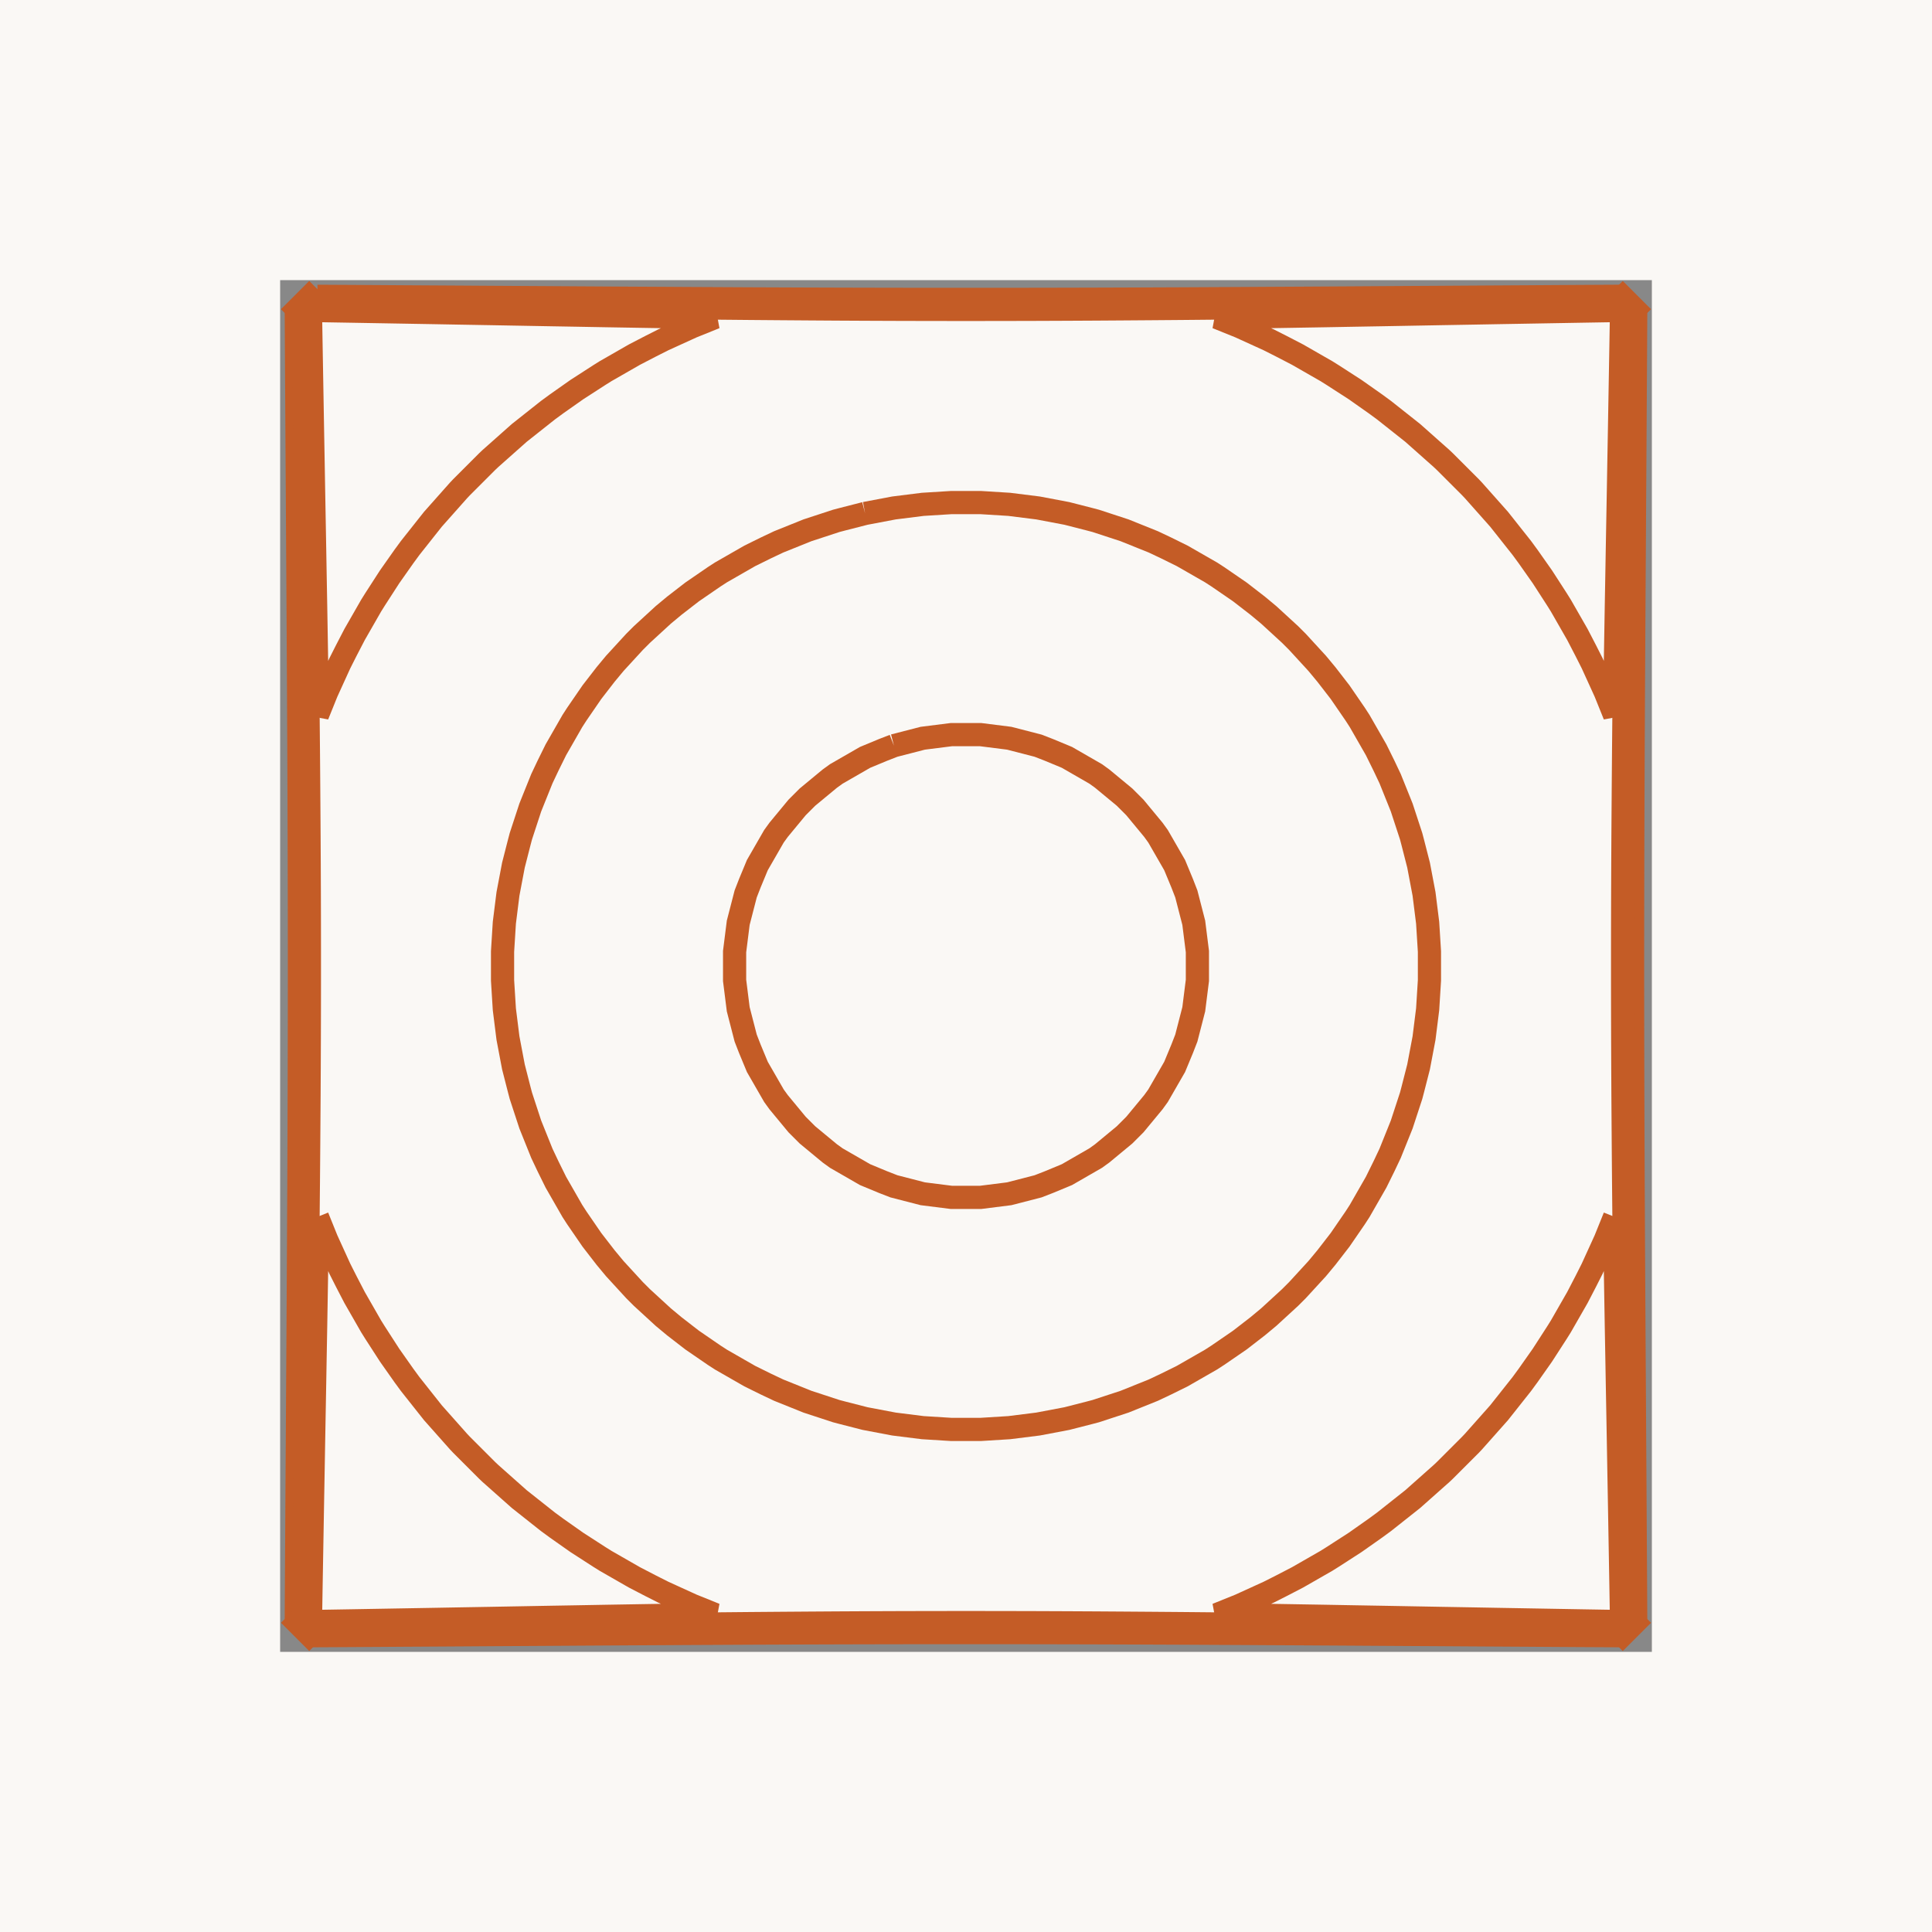
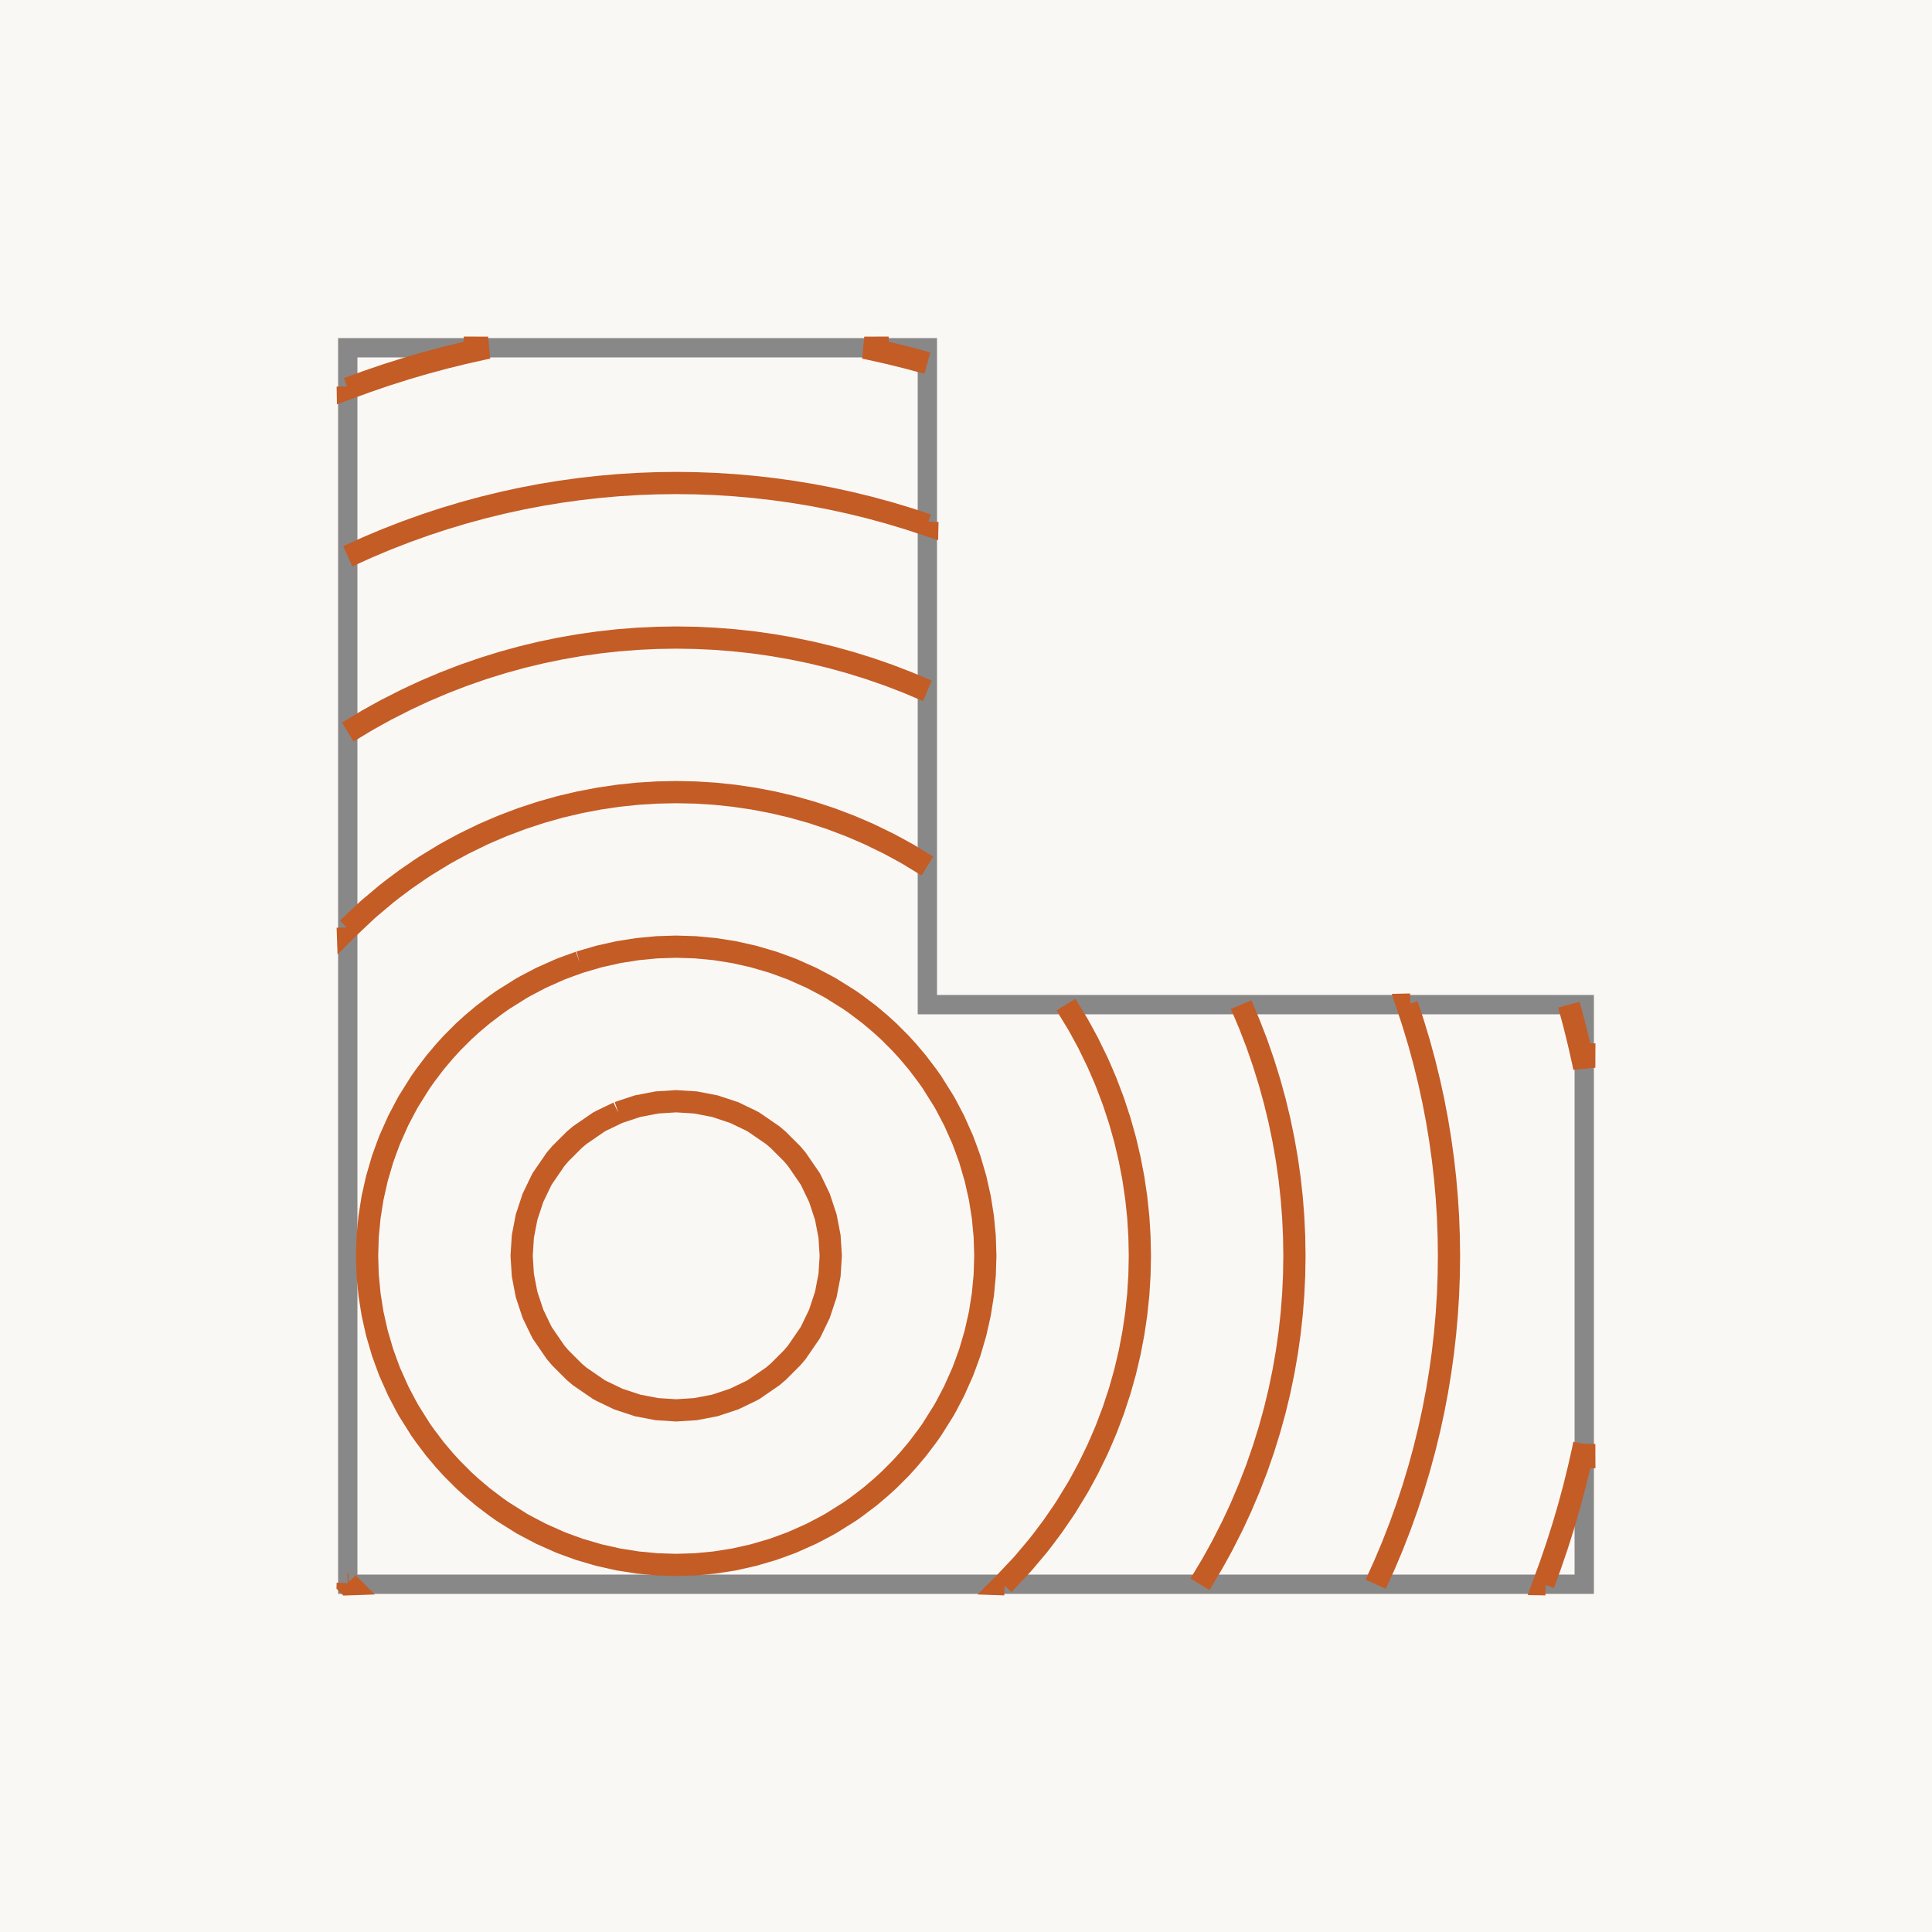
<svg xmlns="http://www.w3.org/2000/svg" viewBox="0 0 100 100" fill="none">
  <rect x="0" y="0" width="100%" height="100%" fill="#faf8f5" />
-   <path d="M 15 15 L 85 15 L 85 85 L 15 85 Z" stroke="#888" stroke-width="1" fill="none" />
-   <path d="M 16.429 14.967 L 14.967 16.429" stroke="#c45c26" stroke-width="1.2" fill="none" />
-   <path d="M 14.967 83.571 L 16.429 85.033" stroke="#c45c26" stroke-width="1.2" fill="none" />
-   <path d="M 83.571 85.033 L 85.033 83.571" stroke="#c45c26" stroke-width="1.2" fill="none" />
-   <path d="M 85.033 16.429 L 83.571 14.967" stroke="#c45c26" stroke-width="1.2" fill="none" />
-   <path d="M 16.429 15.337 L 15.337 16.429 L 15.345 17.921 L 15.354 19.413 L 15.364 20.905 L 15.373 22.397 L 15.382 23.889 L 15.392 25.381 L 15.401 26.873 L 15.41 28.365 L 15.42 29.857 L 15.429 31.349 L 15.438 32.841 L 15.446 34.333 L 15.455 35.825 L 15.462 37.317 L 15.47 38.81 L 15.476 40.302 L 15.482 41.794 L 15.487 43.286 L 15.491 44.778 L 15.494 46.27 L 15.496 47.762 L 15.497 49.254 L 15.497 50.746 L 15.496 52.238 L 15.494 53.73 L 15.491 55.222 L 15.487 56.714 L 15.482 58.206 L 15.476 59.698 L 15.47 61.19 L 15.462 62.683 L 15.455 64.175 L 15.446 65.667 L 15.438 67.159 L 15.429 68.651 L 15.42 70.143 L 15.41 71.635 L 15.401 73.127 L 15.392 74.619 L 15.382 76.111 L 15.373 77.603 L 15.364 79.095 L 15.354 80.587 L 15.345 82.079 L 15.337 83.571 L 16.429 84.663 L 17.921 84.655 L 19.413 84.646 L 20.905 84.636 L 22.397 84.627 L 23.889 84.618 L 25.381 84.608 L 26.873 84.599 L 28.365 84.59 L 29.857 84.58 L 31.349 84.571 L 32.841 84.562 L 34.333 84.554 L 35.825 84.545 L 37.317 84.538 L 38.81 84.53 L 40.302 84.524 L 41.794 84.518 L 43.286 84.513 L 44.778 84.509 L 46.27 84.506 L 47.762 84.504 L 49.254 84.503 L 50.746 84.503 L 52.238 84.504 L 53.73 84.506 L 55.222 84.509 L 56.714 84.513 L 58.206 84.518 L 59.698 84.524 L 61.19 84.53 L 62.683 84.538 L 64.175 84.545 L 65.667 84.554 L 67.159 84.562 L 68.651 84.571 L 70.143 84.58 L 71.635 84.59 L 73.127 84.599 L 74.619 84.608 L 76.111 84.618 L 77.603 84.627 L 79.095 84.636 L 80.587 84.646 L 82.079 84.655 L 83.571 84.663 L 84.663 83.571 L 84.655 82.079 L 84.646 80.587 L 84.636 79.095 L 84.627 77.603 L 84.618 76.111 L 84.608 74.619 L 84.599 73.127 L 84.59 71.635 L 84.58 70.143 L 84.571 68.651 L 84.562 67.159 L 84.554 65.667 L 84.545 64.175 L 84.538 62.683 L 84.53 61.19 L 84.524 59.698 L 84.518 58.206 L 84.513 56.714 L 84.509 55.222 L 84.506 53.73 L 84.504 52.238 L 84.503 50.746 L 84.503 49.254 L 84.504 47.762 L 84.506 46.27 L 84.509 44.778 L 84.513 43.286 L 84.518 41.794 L 84.524 40.302 L 84.53 38.81 L 84.538 37.317 L 84.545 35.825 L 84.554 34.333 L 84.562 32.841 L 84.571 31.349 L 84.58 29.857 L 84.59 28.365 L 84.599 26.873 L 84.608 25.381 L 84.618 23.889 L 84.627 22.397 L 84.636 20.905 L 84.646 19.413 L 84.655 17.921 L 84.663 16.429 L 83.571 15.337 L 82.079 15.345 L 80.587 15.354 L 79.095 15.364 L 77.603 15.373 L 76.111 15.382 L 74.619 15.392 L 73.127 15.401 L 71.635 15.41 L 70.143 15.42 L 68.651 15.429 L 67.159 15.438 L 65.667 15.446 L 64.175 15.455 L 62.683 15.462 L 61.19 15.47 L 59.698 15.476 L 58.206 15.482 L 56.714 15.487 L 55.222 15.491 L 53.73 15.494 L 52.238 15.496 L 50.746 15.497 L 49.254 15.497 L 47.762 15.496 L 46.27 15.494 L 44.778 15.491 L 43.286 15.487 L 41.794 15.482 L 40.302 15.476 L 38.81 15.47 L 37.317 15.462 L 35.825 15.455 L 34.333 15.446 L 32.841 15.438 L 31.349 15.429 L 29.857 15.42 L 28.365 15.41 L 26.873 15.401 L 25.381 15.392 L 23.889 15.382 L 22.397 15.373 L 20.905 15.364 L 19.413 15.354 L 17.921 15.345 L 16.429 15.337" stroke="#c45c26" stroke-width="1.2" fill="none" />
-   <path d="M 46.27 38.596 L 45.719 38.81 L 44.778 39.2 L 43.286 40.059 L 42.95 40.302 L 41.794 41.258 L 41.258 41.794 L 40.302 42.95 L 40.059 43.286 L 39.2 44.778 L 38.81 45.719 L 38.596 46.27 L 38.211 47.762 L 38.023 49.254 L 38.023 50.746 L 38.211 52.238 L 38.596 53.73 L 38.81 54.281 L 39.2 55.222 L 40.059 56.714 L 40.302 57.05 L 41.258 58.206 L 41.794 58.742 L 42.95 59.698 L 43.286 59.941 L 44.778 60.8 L 45.719 61.19 L 46.27 61.404 L 47.762 61.789 L 49.254 61.977 L 50.746 61.977 L 52.238 61.789 L 53.73 61.404 L 54.281 61.19 L 55.222 60.8 L 56.714 59.941 L 57.05 59.698 L 58.206 58.742 L 58.742 58.206 L 59.698 57.05 L 59.941 56.714 L 60.8 55.222 L 61.19 54.281 L 61.404 53.73 L 61.789 52.238 L 61.977 50.746 L 61.977 49.254 L 61.789 47.762 L 61.404 46.27 L 61.19 45.719 L 60.8 44.778 L 59.941 43.286 L 59.698 42.95 L 58.742 41.794 L 58.206 41.258 L 57.05 40.302 L 56.714 40.059 L 55.222 39.2 L 54.281 38.81 L 53.73 38.596 L 52.238 38.211 L 50.746 38.023 L 49.254 38.023 L 47.762 38.211 L 46.27 38.596" stroke="#c45c26" stroke-width="1.2" fill="none" />
-   <path d="M 16.429 15.706 L 15.706 16.429 L 15.723 17.921 L 15.74 19.413 L 15.758 20.905 L 15.775 22.397 L 15.793 23.889 L 15.811 25.381 L 15.83 26.873 L 15.848 28.365 L 15.866 29.857 L 15.883 31.349 L 15.9 32.841 L 15.917 34.333 L 15.933 35.825 L 15.948 37.317 L 15.962 38.81 L 15.974 40.302 L 15.985 41.794 L 15.995 43.286 L 16.003 44.778 L 16.009 46.27 L 16.013 47.762 L 16.015 49.254 L 16.015 50.746 L 16.013 52.238 L 16.009 53.73 L 16.003 55.222 L 15.995 56.714 L 15.985 58.206 L 15.974 59.698 L 15.962 61.19 L 15.948 62.683 L 15.933 64.175 L 15.917 65.667 L 15.9 67.159 L 15.883 68.651 L 15.866 70.143 L 15.848 71.635 L 15.83 73.127 L 15.811 74.619 L 15.793 76.111 L 15.775 77.603 L 15.758 79.095 L 15.74 80.587 L 15.723 82.079 L 15.706 83.571 L 16.429 84.294 L 17.921 84.277 L 19.413 84.26 L 20.905 84.242 L 22.397 84.225 L 23.889 84.207 L 25.381 84.189 L 26.873 84.17 L 28.365 84.152 L 29.857 84.134 L 31.349 84.117 L 32.841 84.1 L 34.333 84.083 L 35.825 84.067 L 37.317 84.052 L 38.81 84.038 L 40.302 84.026 L 41.794 84.015 L 43.286 84.005 L 44.778 83.997 L 46.27 83.991 L 47.762 83.987 L 49.254 83.985 L 50.746 83.985 L 52.238 83.987 L 53.73 83.991 L 55.222 83.997 L 56.714 84.005 L 58.206 84.015 L 59.698 84.026 L 61.19 84.038 L 62.683 84.052 L 64.175 84.067 L 65.667 84.083 L 67.159 84.1 L 68.651 84.117 L 70.143 84.134 L 71.635 84.152 L 73.127 84.17 L 74.619 84.189 L 76.111 84.207 L 77.603 84.225 L 79.095 84.242 L 80.587 84.26 L 82.079 84.277 L 83.571 84.294 L 84.294 83.571 L 84.277 82.079 L 84.26 80.587 L 84.242 79.095 L 84.225 77.603 L 84.207 76.111 L 84.189 74.619 L 84.17 73.127 L 84.152 71.635 L 84.134 70.143 L 84.117 68.651 L 84.1 67.159 L 84.083 65.667 L 84.067 64.175 L 84.052 62.683 L 84.038 61.19 L 84.026 59.698 L 84.015 58.206 L 84.005 56.714 L 83.997 55.222 L 83.991 53.73 L 83.987 52.238 L 83.985 50.746 L 83.985 49.254 L 83.987 47.762 L 83.991 46.27 L 83.997 44.778 L 84.005 43.286 L 84.015 41.794 L 84.026 40.302 L 84.038 38.81 L 84.052 37.317 L 84.067 35.825 L 84.083 34.333 L 84.1 32.841 L 84.117 31.349 L 84.134 29.857 L 84.152 28.365 L 84.17 26.873 L 84.189 25.381 L 84.207 23.889 L 84.225 22.397 L 84.242 20.905 L 84.26 19.413 L 84.277 17.921 L 84.294 16.429 L 83.571 15.706 L 82.079 15.723 L 80.587 15.74 L 79.095 15.758 L 77.603 15.775 L 76.111 15.793 L 74.619 15.811 L 73.127 15.83 L 71.635 15.848 L 70.143 15.866 L 68.651 15.883 L 67.159 15.9 L 65.667 15.917 L 64.175 15.933 L 62.683 15.948 L 61.19 15.962 L 59.698 15.974 L 58.206 15.985 L 56.714 15.995 L 55.222 16.003 L 53.73 16.009 L 52.238 16.013 L 50.746 16.015 L 49.254 16.015 L 47.762 16.013 L 46.27 16.009 L 44.778 16.003 L 43.286 15.995 L 41.794 15.985 L 40.302 15.974 L 38.81 15.962 L 37.317 15.948 L 35.825 15.933 L 34.333 15.917 L 32.841 15.9 L 31.349 15.883 L 29.857 15.866 L 28.365 15.848 L 26.873 15.83 L 25.381 15.811 L 23.889 15.793 L 22.397 15.775 L 20.905 15.758 L 19.413 15.74 L 17.921 15.723 L 16.429 15.706" stroke="#c45c26" stroke-width="1.2" fill="none" />
-   <path d="M 44.778 26.575 L 43.614 26.873 L 43.286 26.959 L 41.794 27.448 L 40.302 28.048 L 39.633 28.365 L 38.81 28.771 L 37.317 29.627 L 36.962 29.857 L 35.825 30.638 L 34.906 31.349 L 34.333 31.825 L 33.226 32.841 L 32.841 33.226 L 31.825 34.333 L 31.349 34.906 L 30.638 35.825 L 29.857 36.962 L 29.627 37.317 L 28.771 38.81 L 28.365 39.633 L 28.048 40.302 L 27.448 41.794 L 26.959 43.286 L 26.873 43.614 L 26.575 44.778 L 26.292 46.27 L 26.105 47.762 L 26.012 49.254 L 26.012 50.746 L 26.105 52.238 L 26.292 53.73 L 26.575 55.222 L 26.873 56.386 L 26.959 56.714 L 27.448 58.206 L 28.048 59.698 L 28.365 60.367 L 28.771 61.19 L 29.627 62.683 L 29.857 63.038 L 30.638 64.175 L 31.349 65.094 L 31.825 65.667 L 32.841 66.774 L 33.226 67.159 L 34.333 68.175 L 34.906 68.651 L 35.825 69.362 L 36.962 70.143 L 37.317 70.373 L 38.81 71.229 L 39.633 71.635 L 40.302 71.952 L 41.794 72.552 L 43.286 73.041 L 43.614 73.127 L 44.778 73.425 L 46.27 73.708 L 47.762 73.895 L 49.254 73.988 L 50.746 73.988 L 52.238 73.895 L 53.73 73.708 L 55.222 73.425 L 56.386 73.127 L 56.714 73.041 L 58.206 72.552 L 59.698 71.952 L 60.367 71.635 L 61.19 71.229 L 62.683 70.373 L 63.038 70.143 L 64.175 69.362 L 65.094 68.651 L 65.667 68.175 L 66.774 67.159 L 67.159 66.774 L 68.175 65.667 L 68.651 65.094 L 69.362 64.175 L 70.143 63.038 L 70.373 62.683 L 71.229 61.19 L 71.635 60.367 L 71.952 59.698 L 72.552 58.206 L 73.041 56.714 L 73.127 56.386 L 73.425 55.222 L 73.708 53.73 L 73.895 52.238 L 73.988 50.746 L 73.988 49.254 L 73.895 47.762 L 73.708 46.27 L 73.425 44.778 L 73.127 43.614 L 73.041 43.286 L 72.552 41.794 L 71.952 40.302 L 71.635 39.633 L 71.229 38.81 L 70.373 37.317 L 70.143 36.962 L 69.362 35.825 L 68.651 34.906 L 68.175 34.333 L 67.159 33.226 L 66.774 32.841 L 65.667 31.825 L 65.094 31.349 L 64.175 30.638 L 63.038 29.857 L 62.683 29.627 L 61.19 28.771 L 60.367 28.365 L 59.698 28.048 L 58.206 27.448 L 56.714 26.959 L 56.386 26.873 L 55.222 26.575 L 53.73 26.292 L 52.238 26.105 L 50.746 26.012 L 49.254 26.012 L 47.762 26.105 L 46.27 26.292 L 44.778 26.575" stroke="#c45c26" stroke-width="1.2" fill="none" />
-   <path d="M 16.429 16.075 L 16.075 16.429 L 16.1 17.921 L 16.126 19.413 L 16.152 20.905 L 16.178 22.397 L 16.205 23.889 L 16.231 25.381 L 16.258 26.873 L 16.285 28.365 L 16.311 29.857 L 16.338 31.349 L 16.363 32.841 L 16.388 34.333 L 16.411 35.825 L 16.429 37.014 L 16.909 35.825 L 17.589 34.333 L 17.921 33.676 L 18.354 32.841 L 19.209 31.349 L 19.413 31.023 L 20.166 29.857 L 20.905 28.807 L 21.229 28.365 L 22.397 26.89 L 22.411 26.873 L 23.736 25.381 L 23.889 25.219 L 25.219 23.889 L 25.381 23.736 L 26.873 22.411 L 26.89 22.397 L 28.365 21.229 L 28.807 20.905 L 29.857 20.166 L 31.023 19.413 L 31.349 19.209 L 32.841 18.354 L 33.676 17.921 L 34.333 17.589 L 35.825 16.909 L 37.014 16.429 L 35.825 16.411 L 34.333 16.388 L 32.841 16.363 L 31.349 16.338 L 29.857 16.311 L 28.365 16.285 L 26.873 16.258 L 25.381 16.231 L 23.889 16.205 L 22.397 16.178 L 20.905 16.152 L 19.413 16.126 L 17.921 16.1 L 16.429 16.075" stroke="#c45c26" stroke-width="1.2" fill="none" />
-   <path d="M 64.175 16.411 L 62.986 16.429 L 64.175 16.909 L 65.667 17.589 L 66.324 17.921 L 67.159 18.354 L 68.651 19.209 L 68.977 19.413 L 70.143 20.166 L 71.193 20.905 L 71.635 21.229 L 73.11 22.397 L 73.127 22.411 L 74.619 23.736 L 74.781 23.889 L 76.111 25.219 L 76.264 25.381 L 77.589 26.873 L 77.603 26.89 L 78.771 28.365 L 79.095 28.807 L 79.834 29.857 L 80.587 31.023 L 80.791 31.349 L 81.646 32.841 L 82.079 33.676 L 82.411 34.333 L 83.091 35.825 L 83.571 37.014 L 83.589 35.825 L 83.612 34.333 L 83.637 32.841 L 83.662 31.349 L 83.689 29.857 L 83.715 28.365 L 83.742 26.873 L 83.769 25.381 L 83.795 23.889 L 83.822 22.397 L 83.848 20.905 L 83.874 19.413 L 83.9 17.921 L 83.925 16.429 L 83.571 16.075 L 82.079 16.1 L 80.587 16.126 L 79.095 16.152 L 77.603 16.178 L 76.111 16.205 L 74.619 16.231 L 73.127 16.258 L 71.635 16.285 L 70.143 16.311 L 68.651 16.338 L 67.159 16.363 L 65.667 16.388 L 64.175 16.411" stroke="#c45c26" stroke-width="1.2" fill="none" />
-   <path d="M 16.429 62.986 L 16.411 64.175 L 16.388 65.667 L 16.363 67.159 L 16.338 68.651 L 16.311 70.143 L 16.285 71.635 L 16.258 73.127 L 16.231 74.619 L 16.205 76.111 L 16.178 77.603 L 16.152 79.095 L 16.126 80.587 L 16.1 82.079 L 16.075 83.571 L 16.429 83.925 L 17.921 83.9 L 19.413 83.874 L 20.905 83.848 L 22.397 83.822 L 23.889 83.795 L 25.381 83.769 L 26.873 83.742 L 28.365 83.715 L 29.857 83.689 L 31.349 83.662 L 32.841 83.637 L 34.333 83.612 L 35.825 83.589 L 37.014 83.571 L 35.825 83.091 L 34.333 82.411 L 33.676 82.079 L 32.841 81.646 L 31.349 80.791 L 31.023 80.587 L 29.857 79.834 L 28.807 79.095 L 28.365 78.771 L 26.89 77.603 L 26.873 77.589 L 25.381 76.264 L 25.219 76.111 L 23.889 74.781 L 23.736 74.619 L 22.411 73.127 L 22.397 73.11 L 21.229 71.635 L 20.905 71.193 L 20.166 70.143 L 19.413 68.977 L 19.209 68.651 L 18.354 67.159 L 17.921 66.324 L 17.589 65.667 L 16.909 64.175 L 16.429 62.986" stroke="#c45c26" stroke-width="1.2" fill="none" />
-   <path d="M 83.571 62.986 L 83.091 64.175 L 82.411 65.667 L 82.079 66.324 L 81.646 67.159 L 80.791 68.651 L 80.587 68.977 L 79.834 70.143 L 79.095 71.193 L 78.771 71.635 L 77.603 73.11 L 77.589 73.127 L 76.264 74.619 L 76.111 74.781 L 74.781 76.111 L 74.619 76.264 L 73.127 77.589 L 73.11 77.603 L 71.635 78.771 L 71.193 79.095 L 70.143 79.834 L 68.977 80.587 L 68.651 80.791 L 67.159 81.646 L 66.324 82.079 L 65.667 82.411 L 64.175 83.091 L 62.986 83.571 L 64.175 83.589 L 65.667 83.612 L 67.159 83.637 L 68.651 83.662 L 70.143 83.689 L 71.635 83.715 L 73.127 83.742 L 74.619 83.769 L 76.111 83.795 L 77.603 83.822 L 79.095 83.848 L 80.587 83.874 L 82.079 83.9 L 83.571 83.925 L 83.925 83.571 L 83.9 82.079 L 83.874 80.587 L 83.848 79.095 L 83.822 77.603 L 83.795 76.111 L 83.769 74.619 L 83.742 73.127 L 83.715 71.635 L 83.689 70.143 L 83.662 68.651 L 83.637 67.159 L 83.612 65.667 L 83.589 64.175 L 83.571 62.986" stroke="#c45c26" stroke-width="1.2" fill="none" />
+   <path d="M 18 18 L 48 18 L 48 52 L 82 52 L 82 82 L 18 82 Z" stroke="#888" stroke-width="1" fill="none" />
+   <path d="M 32 57.586 L 31.139 58 L 31 58.073 L 30 58.76 L 29.719 59 L 29 59.719 L 28.76 60 L 28.073 61 L 28 61.139 L 27.586 62 L 27.255 63 L 27.063 64 L 27 65 L 27.063 66 L 27.255 67 L 27.586 68 L 28 68.861 L 28.073 69 L 28.76 70 L 29 70.281 L 29.719 71 L 30 71.24 L 31 71.927 L 31.139 72 L 32 72.414 L 33 72.745 L 34 72.937 L 35 73 L 36 72.937 L 37 72.745 L 38 72.414 L 38.861 72 L 39 71.927 L 40 71.24 L 40.281 71 L 41 70.281 L 41.24 70 L 41.927 69 L 42 68.861 L 42.414 68 L 42.745 67 L 42.937 66 L 43 65 L 42.937 64 L 42.745 63 L 42.414 62 L 42 61.139 L 41.927 61 L 41.24 60 L 41 59.719 L 40.281 59 L 40 58.76 L 39 58.073 L 38.861 58 L 38 57.586 L 37 57.255 L 36 57.063 L 35 57 L 34 57.063 L 33 57.255 L 32 57.586" stroke="#c45c26" stroke-width="1.15" fill="none" />
+   <path d="M 30 49.802 L 29.452 50 L 29 50.168 L 28 50.614 L 27.264 51 L 27 51.145 L 26 51.773 L 25.68 52 L 25 52.514 L 24.424 53 L 24 53.386 L 23.386 54 L 23 54.424 L 22.514 55 L 22 55.68 L 21.773 56 L 21.145 57 L 21 57.264 L 20.614 58 L 20.168 59 L 20 59.452 L 19.802 60 L 19.509 61 L 19.284 62 L 19.126 63 L 19.031 64 L 19 65 L 19.031 66 L 19.126 67 L 19.284 68 L 19.509 69 L 19.802 70 L 20 70.548 L 20.168 71 L 20.614 72 L 21 72.736 L 21.145 73 L 21.773 74 L 22 74.32 L 22.514 75 L 23 75.576 L 23.386 76 L 24 76.614 L 24.424 77 L 25 77.486 L 25.68 78 L 26 78.227 L 27 78.855 L 27.264 79 L 28 79.386 L 29 79.832 L 29.452 80 L 30 80.198 L 31 80.491 L 32 80.716 L 33 80.874 L 34 80.969 L 35 81 L 36 80.969 L 37 80.874 L 38 80.716 L 39 80.491 L 40 80.198 L 40.548 80 L 41 79.832 L 42 79.386 L 42.736 79 L 43 78.855 L 44 78.227 L 44.32 78 L 45 77.486 L 45.576 77 L 46 76.614 L 46.614 76 L 47 75.576 L 47.486 75 L 48 74.32 L 48.227 74 L 48.855 73 L 49 72.736 L 49.386 72 L 49.832 71 L 50 70.548 L 50.198 70 L 50.491 69 L 50.716 68 L 50.874 67 L 50.969 66 L 51 65 L 50.969 64 L 50.874 63 L 50.716 62 L 50.491 61 L 50.198 60 L 50 59.452 L 49.832 59 L 49.386 58 L 49 57.264 L 48.855 57 L 48.227 56 L 48 55.68 L 47.486 55 L 47 54.424 L 46.614 54 L 46 53.386 L 45.576 53 L 45 52.514 L 44.32 52 L 44 51.773 L 43 51.145 L 42.736 51 L 42 50.614 L 41 50.168 L 40.548 50 L 40 49.802 L 39 49.509 L 38 49.284 L 37 49.126 L 36 49.031 L 35 49 L 34 49.031 L 33 49.126 L 32 49.284 L 31 49.509 L 30 49.802" stroke="#c45c26" stroke-width="1.15" fill="none" />
+   <path d="M 17.998 48 L 18 48.06 L 18.06 48 L 19 47.113 L 19.128 47 L 20 46.267 L 20.342 46 L 21 45.509 L 21.739 45 L 22 44.827 L 23 44.216 L 23.389 44 L 24 43.67 L 25 43.183 L 25.419 43 L 26 42.752 L 27 42.373 L 28 42.044 L 28.153 42 L 29 41.762 L 30 41.527 L 31 41.336 L 32 41.188 L 33 41.083 L 34 41.021 L 35 41 L 36 41.021 L 37 41.083 L 38 41.188 L 39 41.336 L 40 41.527 L 41 41.762 L 41.847 42 L 42 42.044 L 43 42.373 L 44 42.752 L 44.581 43 L 45 43.183 L 46 43.67 L 46.611 44 L 47 44.216 L 48 44.827" stroke="#c45c26" stroke-width="1.15" fill="none" />
+   <path d="M 55.173 52 L 55.784 53 L 56 53.389 L 56.33 54 L 56.817 55 L 57 55.419 L 57.248 56 L 57.627 57 L 57.956 58 L 58 58.153 L 58.238 59 L 58.473 60 L 58.664 61 L 58.812 62 L 58.917 63 L 58.979 64 L 59 65 L 58.979 66 L 58.917 67 L 58.812 68 L 58.664 69 L 58.473 70 L 58.238 71 L 58 71.847 L 57.956 72 L 57.627 73 L 57.248 74 L 57 74.581 L 56.817 75 L 56.33 76 L 56 76.611 L 55.784 77 L 55.173 78 L 55 78.261 L 54.491 79 L 54 79.658 L 53.733 80 L 53 80.872 L 52.887 81 L 52 81.94 L 51.94 82 L 52 82.002" stroke="#c45c26" stroke-width="1.15" fill="none" />
+   <path d="M 18 81.94 L 17.998 82 L 18 82.002 L 18.06 82 L 18 81.94" stroke="#c45c26" stroke-width="1.15" fill="none" />
+   <path d="M 18 37.89 L 19 37.288 L 19.514 37 L 20 36.734 L 21 36.226 L 21.48 36 L 22 35.76 L 23 35.336 L 23.869 35 L 24 34.95 L 25 34.603 L 26 34.292 L 27 34.016 L 27.066 34 L 28 33.775 L 29 33.568 L 30 33.393 L 31 33.251 L 32 33.141 L 33 33.063 L 34 33.016 L 35 33 L 36 33.016 L 37 33.063 L 38 33.141 L 39 33.251 L 40 33.393 L 41 33.568 L 42 33.775 L 42.934 34 L 43 34.016 L 44 34.292 L 45 34.603 L 46 34.95 L 46.131 35 L 47 35.336 L 48 35.76" stroke="#c45c26" stroke-width="1.15" fill="none" />
+   <path d="M 64.24 52 L 64.664 53 L 65 53.869 L 65.05 54 L 65.397 55 L 65.708 56 L 65.984 57 L 66 57.066 L 66.225 58 L 66.432 59 L 66.607 60 L 66.749 61 L 66.859 62 L 66.937 63 L 66.984 64 L 67 65 L 66.984 66 L 66.937 67 L 66.859 68 L 66.749 69 L 66.607 70 L 66.432 71 L 66.225 72 L 66 72.934 L 65.984 73 L 65.708 74 L 65.397 75 L 65.05 76 L 65 76.131 L 64.664 77 L 64.24 78 L 64 78.52 L 63.774 79 L 63.266 80 L 63 80.486 L 62.712 81 L 62.11 82" stroke="#c45c26" stroke-width="1.15" fill="none" />
+   <path d="M 18 28.793 L 19 28.34 L 19.806 28 L 20 27.919 L 21 27.53 L 22 27.172 L 22.519 27 L 23 26.843 L 24 26.542 L 25 26.27 L 26 26.026 L 26.117 26 L 27 25.808 L 28 25.617 L 29 25.453 L 30 25.314 L 31 25.201 L 32 25.113 L 33 25.05 L 34 25.013 L 35 25 L 36 25.013 L 37 25.05 L 38 25.113 L 39 25.201 L 40 25.314 L 41 25.453 L 42 25.617 L 43 25.808 L 43.883 26 L 44 26.026 L 45 26.27 L 46 26.542 L 47 26.843 L 47.481 27 L 48 27.172 L 48.004 27" stroke="#c45c26" stroke-width="1.15" fill="none" />
+   <path d="M 73 51.996 L 72.828 52 L 73 52.519 L 73.157 53 L 73.458 54 L 73.73 55 L 73.974 56 L 74 56.117 L 74.192 57 L 74.383 58 L 74.547 59 L 74.686 60 L 74.799 61 L 74.887 62 L 74.95 63 L 74.987 64 L 75 65 L 74.987 66 L 74.95 67 L 74.887 68 L 74.799 69 L 74.686 70 L 74.547 71 L 74.383 72 L 74.192 73 L 74 73.883 L 73.974 74 L 73.73 75 L 73.458 76 L 73.157 77 L 73 77.481 L 72.828 78 L 72.47 79 L 72.081 80 L 72 80.194 L 71.66 81 L 71.207 82" stroke="#c45c26" stroke-width="1.15" fill="none" />
+   <path d="M 17.998 20 L 18 20.111 L 18.302 20 L 19 19.745 L 20 19.404 L 21 19.087 L 21.296 19 L 22 18.794 L 23 18.524 L 24 18.278 L 25 18.053 L 25.263 18 L 25 17.999 L 24 17.995" stroke="#c45c26" stroke-width="1.15" fill="none" />
+   <path d="M 45 17.999 L 44.737 18 L 45 18.053 L 46 18.278 L 47 18.524 L 48 18.794" stroke="#c45c26" stroke-width="1.15" fill="none" />
+   <path d="M 46 17.995 L 45 17.999" stroke="#c45c26" stroke-width="1.15" fill="none" />
+   <path d="M 81.206 52 L 81.476 53 L 81.722 54 L 81.947 55 L 82 55.263 L 82.001 55 L 82.005 54" stroke="#c45c26" stroke-width="1.15" fill="none" />
+   <path d="M 82 74.737 L 81.947 75 L 81.722 76 L 81.476 77 L 81.206 78 L 81 78.704 L 80.913 79 L 80.596 80 L 80.255 81 L 80 81.698 L 79.889 82 L 80 82.002" stroke="#c45c26" stroke-width="1.15" fill="none" />
+   <path d="M 82.005 76 L 82.001 75 L 82 74.737" stroke="#c45c26" stroke-width="1.15" fill="none" />
</svg>
